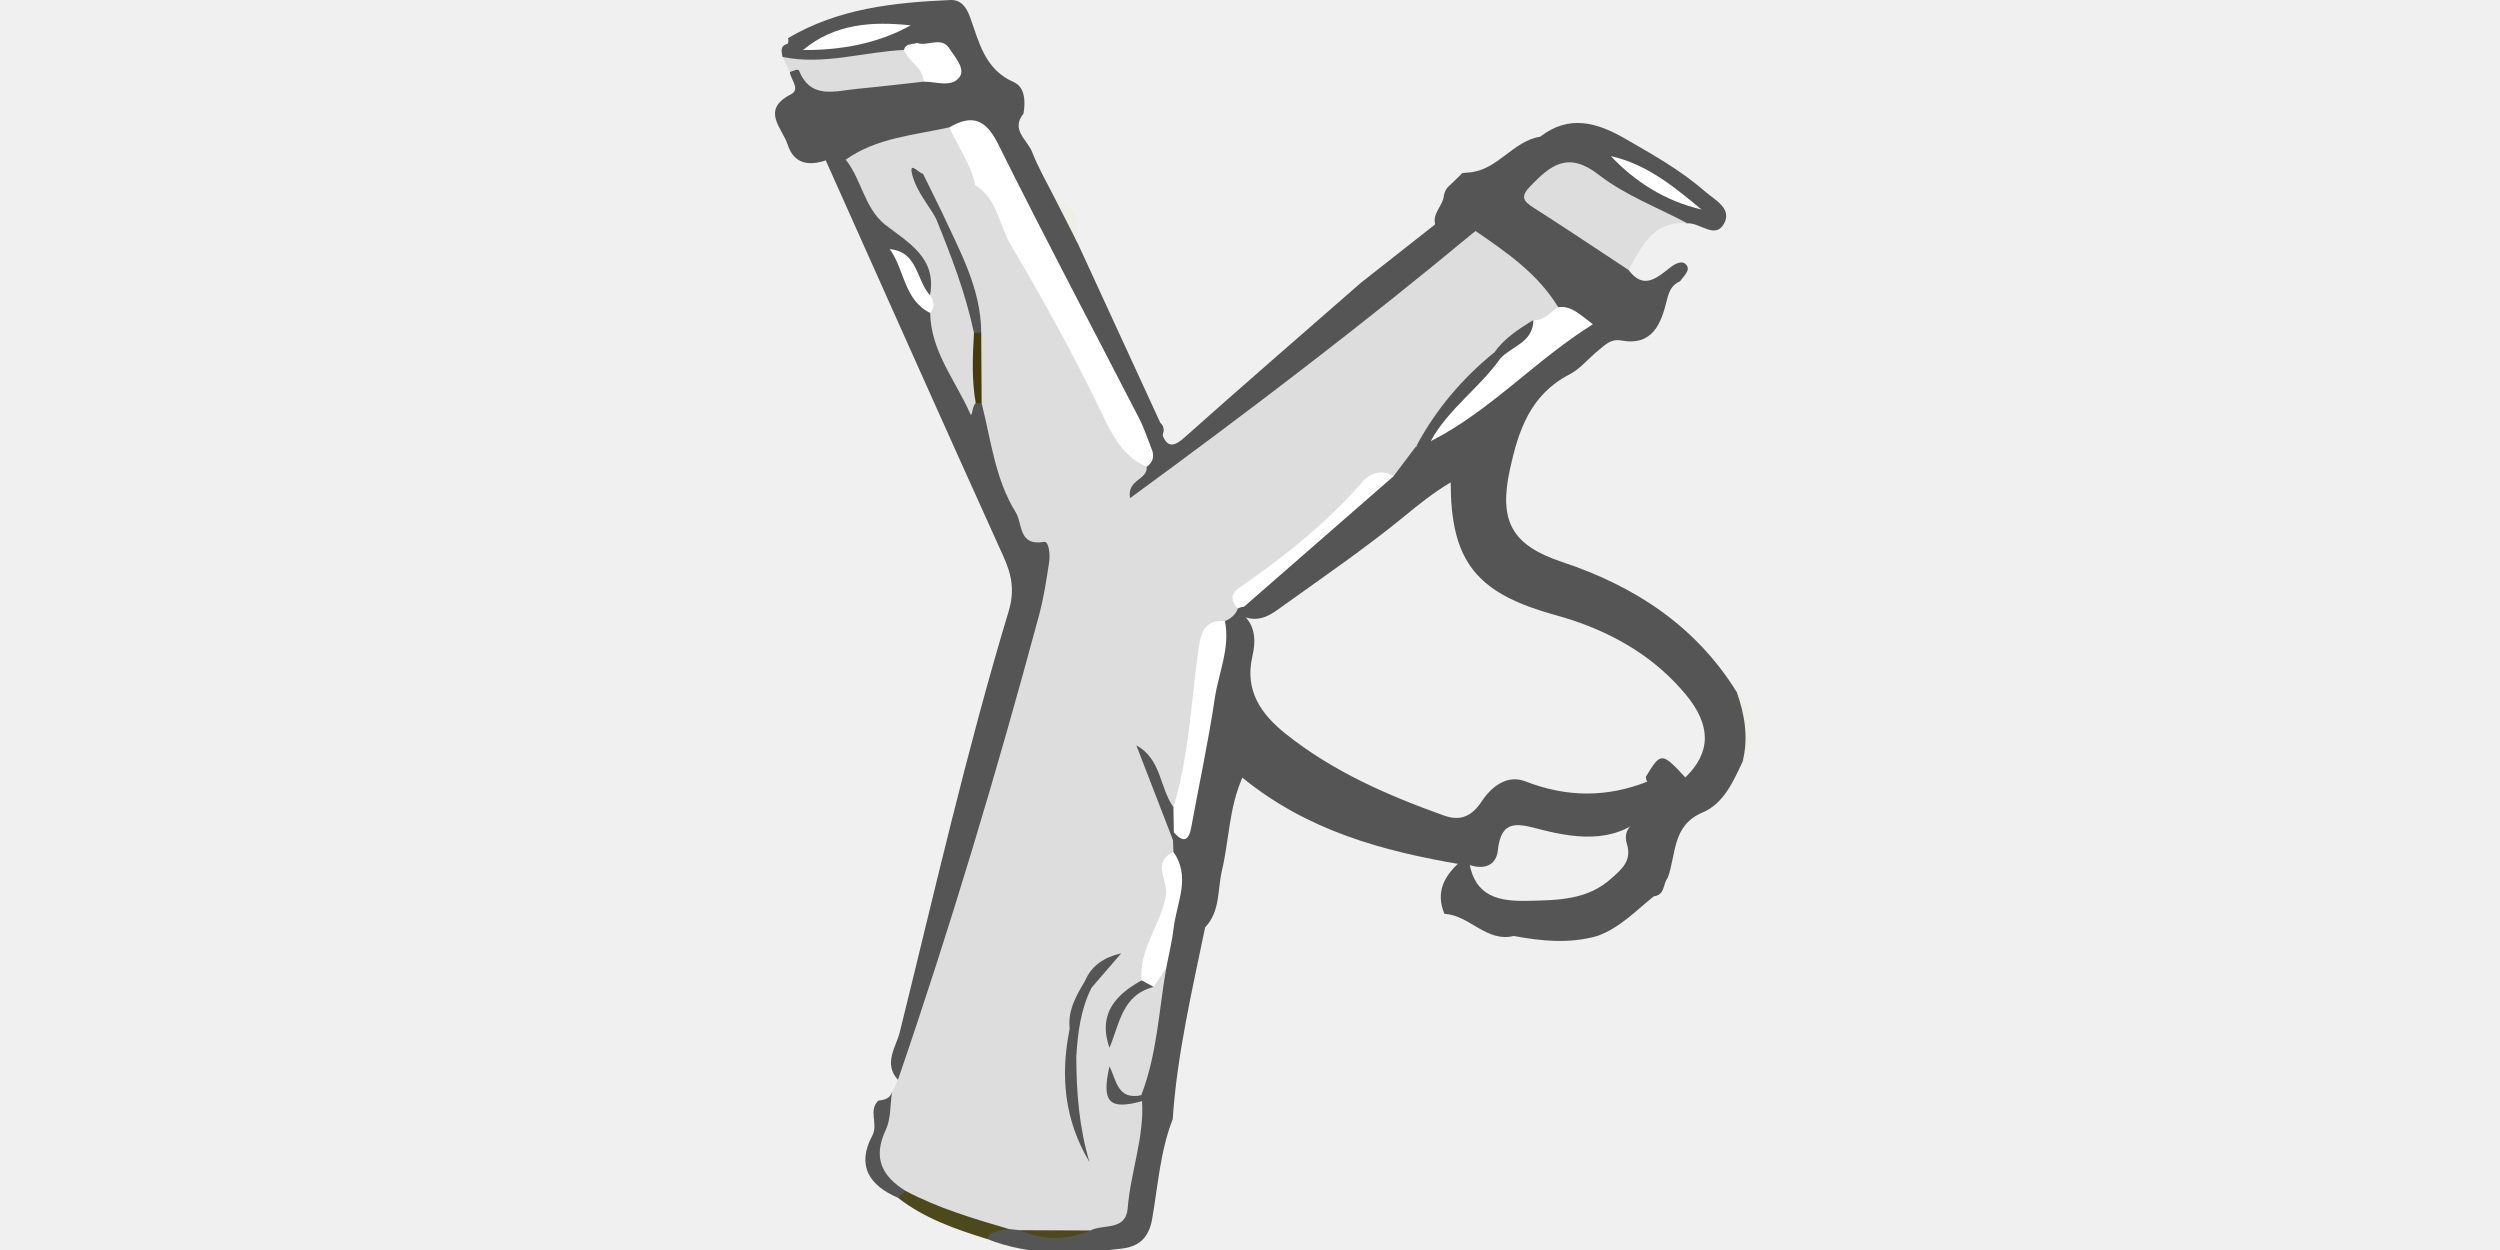
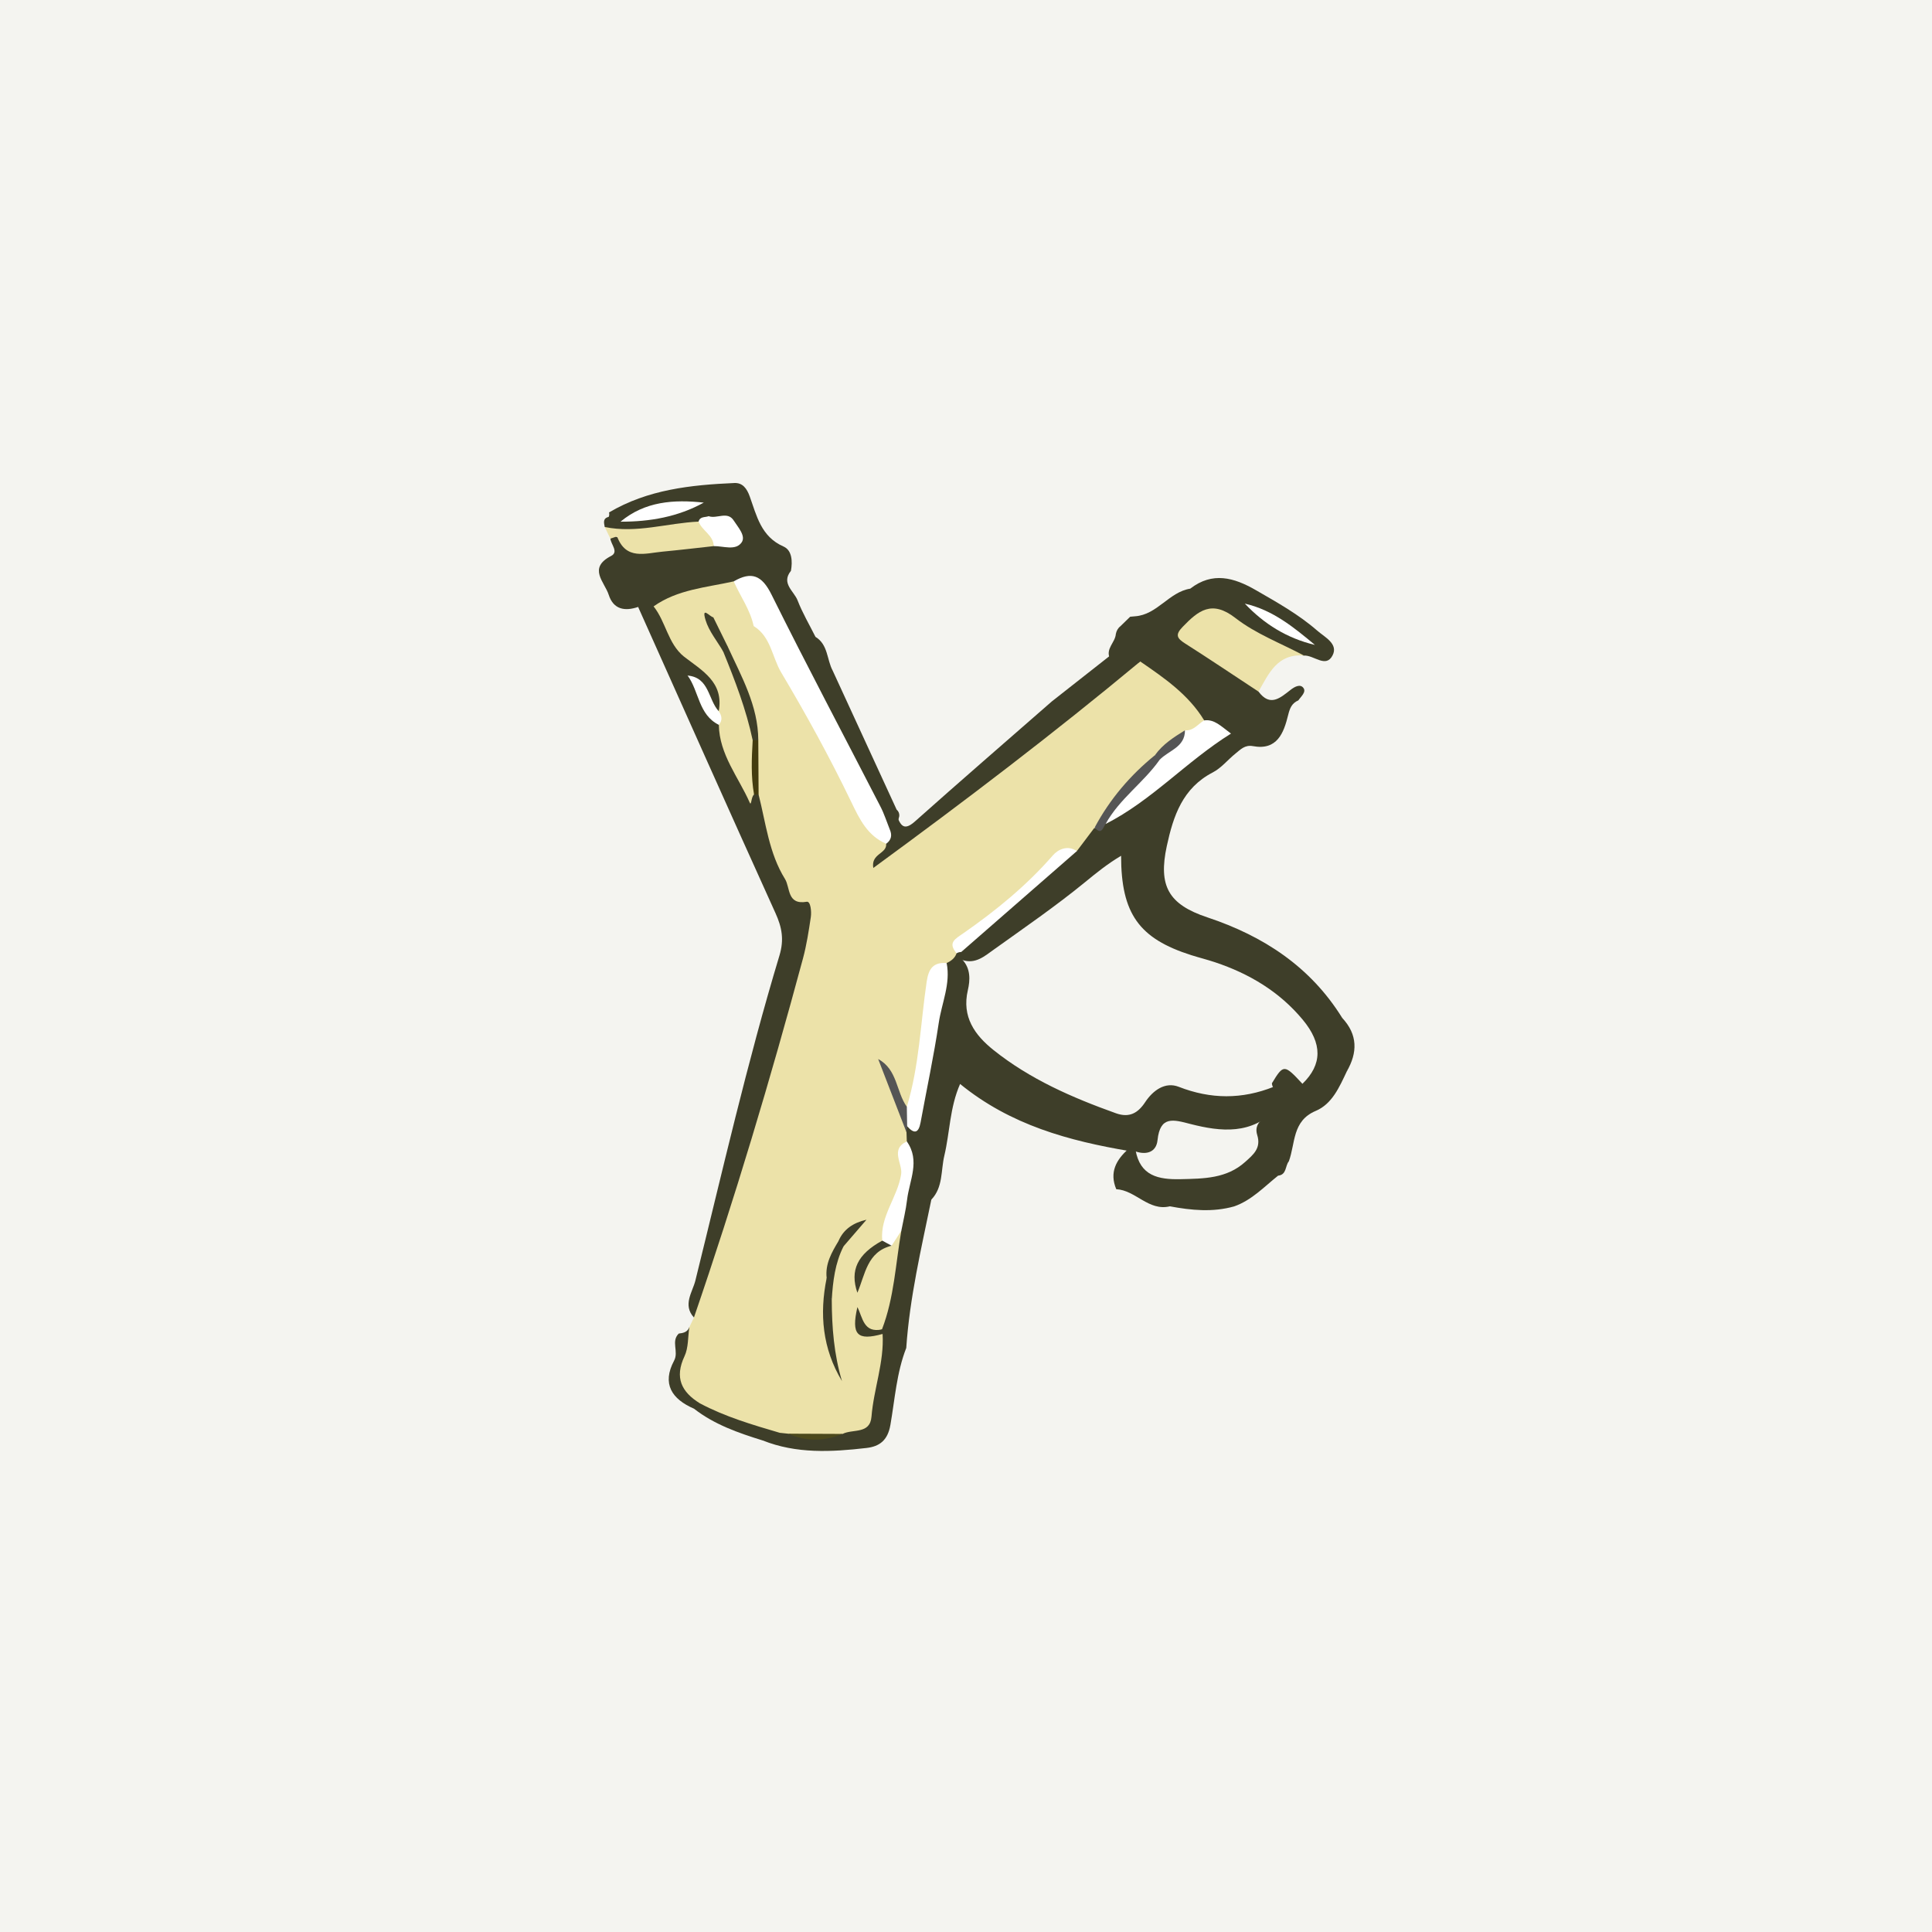
- <svg xmlns="http://www.w3.org/2000/svg" width="100px" height="50px" viewBox="0 0 100 50" version="1.1">
+ <svg xmlns="http://www.w3.org/2000/svg" width="100px" height="100px" viewBox="0 0 100 100" version="1.1">
  <defs />
  <g id="Page-1" stroke="none" stroke-width="1" fill="none" fill-rule="evenodd">
-     <g id="haml" transform="translate(31, 0)">
-       <path d="M26.995,7.411 C27.163,7.248 27.33,7.085 27.497,6.922 C27.581,6.915 27.664,6.907 27.748,6.899 C28.9,6.821 29.502,5.645 30.606,5.469 C31.759,4.578 32.868,4.891 34.002,5.545 C35.105,6.182 36.218,6.801 37.179,7.641 C37.567,7.981 38.283,8.322 37.973,8.924 C37.626,9.599 37.002,8.9 36.497,8.933 C35.128,8.827 34.063,8.009 32.91,7.399 C32.61,7.241 32.339,7.002 31.995,6.962 C31.374,6.889 30.874,7.202 30.64,7.716 C30.426,8.189 30.992,8.301 31.272,8.521 C32.232,9.275 33.426,9.737 34.142,10.799 C34.744,11.605 35.266,11.122 35.803,10.705 C36,10.552 36.299,10.381 36.465,10.608 C36.623,10.822 36.339,11.049 36.203,11.251 C35.866,11.399 35.763,11.646 35.672,12.018 C35.447,12.932 35.109,13.854 33.849,13.619 C33.435,13.543 33.21,13.794 32.952,14.001 C32.554,14.321 32.218,14.749 31.775,14.979 C30.211,15.791 29.732,17.224 29.393,18.793 C28.95,20.847 29.467,21.809 31.494,22.483 C34.396,23.448 36.83,25.037 38.473,27.687 C39.016,28.573 39.099,29.498 38.707,30.462 C38.325,31.266 37.953,32.141 37.1,32.501 C35.874,33.02 36.054,34.182 35.71,35.109 C35.513,35.349 35.606,35.804 35.154,35.852 C34.43,36.43 33.788,37.124 32.882,37.442 C31.773,37.756 30.663,37.646 29.553,37.439 C28.448,37.704 27.781,36.604 26.777,36.553 C26.414,35.686 26.768,35.036 27.405,34.472 C27.533,34.454 27.657,34.472 27.775,34.525 C28.013,35.865 28.953,36.06 30.112,36.034 C31.311,36.006 32.492,36.005 33.453,35.139 C33.861,34.771 34.288,34.435 34.074,33.75 C33.879,33.127 34.417,32.867 34.81,32.558 C35.147,32.203 35.302,31.825 34.965,31.379 C34.885,31.292 34.842,31.19 34.832,31.073 C35.436,30.079 35.47,30.08 36.414,31.098 C37.444,30.098 37.457,29.017 36.428,27.778 C35.22,26.325 33.66,25.396 31.884,24.804 C31.479,24.669 31.065,24.567 30.658,24.438 C27.965,23.582 27.028,22.298 27.028,19.295 C26.317,19.717 25.741,20.187 25.171,20.654 C23.651,21.898 22.033,23.01 20.437,24.152 C19.965,24.489 19.487,24.916 18.812,24.691 C18.713,24.612 18.652,24.511 18.621,24.389 C19.078,23.056 20.371,22.505 21.279,21.602 C22.268,20.619 23.446,19.836 24.418,18.825 C24.8,18.501 24.997,17.962 25.547,17.829 C25.936,17.968 25.999,17.553 26.23,17.42 C28.013,16.208 29.619,14.765 31.359,13.502 C32.05,13.001 31.761,12.734 31.261,12.415 C30.134,11.509 29.264,10.308 27.987,9.578 C27.414,9.578 26.797,9.707 26.439,9.066 C26.224,8.569 26.723,8.254 26.755,7.819 C26.787,7.654 26.861,7.514 26.995,7.411 L26.995,7.411 Z" id="Shape" fill="#555555" />
-       <path d="M34.925,31.253 C35.028,31.258 35.132,31.264 35.235,31.27 C35.421,31.669 35.175,32.01 35.088,32.372 C33.798,33.743 32.207,33.586 30.615,33.177 C29.735,32.95 29.046,32.738 28.913,34.017 C28.849,34.63 28.348,34.799 27.762,34.593 C27.663,34.589 27.565,34.585 27.466,34.581 C24.337,34.05 21.315,33.243 18.694,31.106 C18.154,32.337 18.165,33.615 17.878,34.82 C17.695,35.588 17.819,36.451 17.206,37.093 C16.683,39.636 16.084,42.167 15.908,44.769 C15.407,46.049 15.319,47.421 15.087,48.754 C14.949,49.548 14.53,49.869 13.849,49.947 C12.037,50.157 10.224,50.255 8.474,49.556 C8.367,49.011 8.781,48.975 9.135,48.882 C9.351,48.853 9.566,48.869 9.778,48.911 C10.691,49.152 11.603,49.216 12.512,48.891 C13.374,48.687 13.754,48.124 13.879,47.262 C14.031,46.208 14.307,45.173 14.314,44.097 C14.317,43.962 14.331,43.829 14.353,43.696 C14.746,42.035 15.117,40.371 15.318,38.675 C15.459,37.203 16.167,35.777 15.676,34.254 C15.638,34.056 15.642,33.856 15.682,33.659 C15.713,33.534 15.769,33.419 15.845,33.316 C16.348,33.075 16.367,32.588 16.445,32.132 C16.853,29.741 17.381,27.373 17.786,24.982 C17.889,24.665 18.089,24.428 18.382,24.271 C18.505,24.226 18.629,24.228 18.752,24.275 C18.772,24.408 18.793,24.54 18.812,24.673 C19.246,25.137 19.216,25.732 19.096,26.249 C18.772,27.637 19.461,28.579 20.421,29.348 C22.309,30.859 24.501,31.814 26.763,32.623 C27.452,32.869 27.898,32.617 28.273,32.049 C28.681,31.431 29.313,30.98 30.011,31.253 C31.675,31.902 33.286,31.906 34.925,31.253 L34.925,31.253 Z" id="Shape" fill="#555555" />
-       <path d="M0.505,1.754 C0.539,1.68 0.545,1.604 0.521,1.526 C2.524,0.338 4.754,0.1 7.011,0.001 C7.435,-0.017 7.655,0.278 7.804,0.69 C8.166,1.692 8.387,2.776 9.556,3.288 C9.998,3.483 10.026,4.057 9.939,4.546 C9.416,5.193 10.097,5.594 10.283,6.076 C10.535,6.727 10.896,7.336 11.209,7.964 C11.867,8.365 11.791,9.139 12.102,9.717 C13.205,12.114 14.307,14.51 15.41,16.907 C15.513,16.994 15.556,17.106 15.547,17.239 C15.45,17.603 15.431,18.044 14.857,17.933 C13.814,16.042 12.775,14.147 11.81,12.215 C10.862,10.318 9.819,8.47 8.907,6.554 C8.531,5.765 8.083,5.006 6.975,5.418 C5.645,5.674 4.337,6.011 3.066,6.478 C2.714,6.57 2.365,6.608 2.03,6.415 C1.337,6.653 0.75,6.545 0.507,5.787 C0.295,5.125 -0.588,4.405 0.631,3.776 C1.036,3.567 0.621,3.183 0.594,2.878 C0.627,2.793 0.701,2.687 0.743,2.708 C2.377,3.538 4.07,3.099 5.748,2.946 C6.093,2.882 6.677,3.094 6.724,2.673 C6.788,2.091 6.064,2.179 5.712,1.932 C5.463,1.782 5.316,1.526 5.098,1.344 C3.662,1.122 2.376,1.65 1.083,2.142 C0.804,2.14 0.599,2.028 0.505,1.754 L0.505,1.754 Z" id="Shape" fill="#555555" />
-       <path d="M34.141,10.799 C32.873,9.964 31.613,9.116 30.332,8.301 C29.912,8.034 29.823,7.852 30.21,7.451 C31.024,6.605 31.72,6.034 32.949,6.991 C33.999,7.808 35.304,8.298 36.497,8.933 C35.124,8.814 34.673,9.858 34.141,10.799 L34.141,10.799 Z" id="Shape" fill="#DDDDDD" />
-       <path d="M9.362,49.162 C9.035,49.223 8.664,49.187 8.474,49.557 C7.217,49.167 5.978,48.738 4.922,47.914 C4.872,47.659 5.03,47.553 5.232,47.477 C6.681,47.86 8.179,48.126 9.362,49.162 L9.362,49.162 Z" id="Shape" fill="#4C491C" />
-       <path d="M5.227,47.637 C5.125,47.729 5.024,47.822 4.922,47.914 C3.772,47.417 3.249,46.626 3.892,45.425 C4.143,44.957 3.718,44.428 4.133,44.025 C4.366,43.999 4.586,43.951 4.678,43.695 C4.962,43.949 5.04,44.309 4.937,44.623 C4.588,45.681 4.746,46.669 5.227,47.637 L5.227,47.637 Z" id="Shape" fill="#555555" />
-       <path d="M38.705,30.461 C38.944,29.51 38.792,28.591 38.471,27.687 C39.28,28.55 39.274,29.482 38.705,30.461 L38.705,30.461 Z" id="Shape" fill="#EFEFE9" />
-       <path d="M12.102,9.716 C11.804,9.132 11.507,8.547 11.209,7.963 C12.197,8.197 12.112,8.976 12.102,9.716 L12.102,9.716 Z" id="Shape" fill="#EFEFE9" />
-       <path d="M4.43,45.198 C4.638,44.757 4.603,44.203 4.679,43.697 C4.759,43.527 4.839,43.361 4.919,43.194 C5.098,41.407 5.742,39.738 6.236,38.031 C7.575,33.412 9.099,28.846 10.264,24.177 C10.516,23.167 10.493,22.369 9.733,21.395 C8.556,19.885 8.109,17.954 7.894,16.023 C7.871,15.184 7.885,14.345 7.88,13.507 C8.001,11.698 6.969,10.248 6.364,8.666 C6.203,8.031 5.673,7.548 5.619,6.868 C5.615,6.444 5.597,5.973 6.073,5.8 C6.55,5.627 6.844,5.999 7.108,6.329 C7.373,6.661 7.654,6.965 8.089,7.069 C9.342,7.845 9.657,9.276 10.238,10.447 C11.334,12.653 12.729,14.698 13.686,16.971 C13.961,17.623 14.574,17.993 14.964,18.547 C15.015,18.666 14.98,18.799 15.002,18.915 C15.054,19.181 15.135,18.907 15.153,18.894 C18.956,16.001 22.697,13.029 26.48,10.112 C26.951,9.749 27.522,9.558 28.018,9.237 C29.267,10.096 30.519,10.952 31.328,12.287 C31.259,12.763 30.884,12.942 30.519,13.131 C29.929,13.454 29.401,13.861 28.909,14.318 C27.625,15.302 26.98,16.876 25.662,17.826 C25.354,18.235 25.047,18.644 24.738,19.052 C23.437,19.526 22.656,20.686 21.578,21.461 C20.626,22.144 19.886,23.106 18.837,23.687 C18.596,23.821 18.541,24.084 18.513,24.342 C18.424,24.594 18.231,24.741 17.998,24.846 C17.183,25.686 17.299,26.8 17.121,27.827 C16.865,29.308 16.874,30.847 16.177,32.233 C15.832,32.476 15.644,32.309 15.52,31.978 C15.329,31.469 15.197,30.937 14.97,30.572 C15.28,31.501 15.861,32.473 15.92,33.608 C15.925,33.766 15.931,33.924 15.937,34.083 C16.08,35.912 15.538,37.594 14.828,39.241 C14.159,39.973 13.303,40.622 13.686,41.819 C13.732,42.113 13.741,42.408 13.721,42.704 C13.413,43.602 13.849,43.966 14.683,44.045 C14.771,45.509 14.223,46.887 14.108,48.326 C14.034,49.251 13.132,48.951 12.613,49.219 C11.672,49.394 10.73,49.41 9.79,49.207 C9.646,49.192 9.504,49.177 9.361,49.162 C7.949,48.747 6.536,48.332 5.227,47.637 C4.271,47.049 3.907,46.308 4.43,45.198 Z" id="Shape" fill="#DDDDDD" />
-       <path d="M28.018,9.238 C23.562,12.943 18.955,16.45 14.202,19.926 C14.071,19.172 14.913,19.202 14.868,18.672 C14.893,18.414 14.57,18.07 15.052,17.923 C15.164,17.671 15.276,17.419 15.388,17.167 C15.589,17.601 15.711,18.093 16.349,17.525 C18.698,15.433 21.076,13.374 23.444,11.304 C24.446,10.516 25.448,9.728 26.45,8.941 C26.894,9.459 27.52,9.008 28.018,9.238 L28.018,9.238 Z" id="Shape" fill="#555555" />
-       <path d="M30.334,12.8 C30.776,12.843 31.004,12.473 31.328,12.287 C31.862,12.218 32.183,12.578 32.716,12.97 C30.392,14.422 28.614,16.439 26.225,17.649 C26.631,16.143 27.92,15.324 28.875,14.244 C29.369,13.771 29.965,13.4 30.334,12.8 L30.334,12.8 Z" id="Shape" fill="#FFFFFF" />
-       <path d="M18.513,24.342 C18.042,23.787 18.436,23.603 18.871,23.3 C20.555,22.127 22.137,20.834 23.495,19.275 C23.766,18.964 24.253,18.727 24.739,19.052 C22.743,20.793 20.748,22.534 18.753,24.275 C18.667,24.276 18.587,24.298 18.513,24.342 L18.513,24.342 Z" id="Shape" fill="#FFFFFF" />
-       <path d="M29.021,14.329 C28.185,15.516 26.934,16.355 26.225,17.649 C26.084,17.856 26.001,18.248 25.662,17.826 C26.446,16.366 27.498,15.128 28.783,14.086 C28.897,14.132 28.975,14.215 29.021,14.329 L29.021,14.329 Z" id="Shape" fill="#555555" />
-       <path d="M37.06,8.381 C35.616,8.038 34.431,7.299 33.433,6.244 C34.871,6.567 35.976,7.476 37.06,8.381 L37.06,8.381 Z" id="Shape" fill="#FFFFFF" />
-       <path d="M15.937,32.287 C16.58,30.177 16.646,27.975 16.964,25.813 C17.064,25.135 17.305,24.798 17.998,24.846 C18.212,25.922 17.743,26.914 17.59,27.942 C17.333,29.669 16.964,31.379 16.649,33.098 C16.547,33.652 16.323,33.711 15.954,33.295 C15.765,32.962 15.689,32.627 15.937,32.287 L15.937,32.287 Z" id="Shape" fill="#FFFFFF" />
-       <path d="M13.379,42.655 C13.379,42.408 13.379,42.16 13.379,41.913 C13.373,40.762 13.761,39.837 14.874,39.335 C15.115,39.101 15.176,38.645 15.653,38.699 C15.355,40.41 15.285,42.165 14.65,43.81 C13.323,44.418 13.654,43.203 13.379,42.655 L13.379,42.655 Z" id="Shape" fill="#DDDDDD" />
-       <path d="M15.15,39.478 C14.894,39.564 14.753,39.441 14.666,39.215 C14.544,37.952 15.454,36.981 15.643,35.785 C15.731,35.225 15.053,34.493 15.937,34.081 C16.646,35.083 16.069,36.096 15.95,37.1 C15.887,37.638 15.754,38.167 15.653,38.7 C15.485,38.959 15.318,39.218 15.15,39.478 Z" id="Shape" fill="#FFFFFF" />
-       <path d="M15.937,32.287 C15.943,32.623 15.949,32.959 15.954,33.295 C15.943,33.399 15.932,33.503 15.92,33.607 C15.431,32.344 14.943,31.08 14.454,29.816 C15.459,30.359 15.379,31.504 15.937,32.287 L15.937,32.287 Z" id="Shape" fill="#555555" />
-       <path d="M13.379,42.655 C13.657,43.201 13.694,44.011 14.65,43.811 C14.7,43.883 14.712,43.96 14.684,44.044 C13.362,44.414 13.052,44.084 13.379,42.655 L13.379,42.655 Z" id="Shape" fill="#555555" />
-       <path id="Shape" fill="#4C491C" d="M9.79,49.207 C10.731,49.211 11.673,49.215 12.614,49.219 C11.671,49.608 10.73,49.626 9.79,49.207 L9.79,49.207 Z" />
-       <path d="M8.265,16.128 C8.642,17.609 8.803,19.165 9.631,20.496 C9.909,20.943 9.727,21.853 10.758,21.675 C10.958,21.641 11.011,22.186 10.967,22.473 C10.86,23.189 10.75,23.909 10.563,24.606 C8.878,30.861 7.023,37.066 4.918,43.194 C4.32,42.542 4.847,41.872 4.991,41.288 C6.383,35.662 7.669,30.007 9.345,24.455 C9.591,23.638 9.475,23.005 9.143,22.272 C6.753,16.995 4.397,11.703 2.029,6.415 C2.291,6.277 2.556,6.192 2.829,6.387 C3.878,6.891 3.935,8.088 4.578,8.876 C4.736,9.195 4.745,9.569 4.95,9.871 C5.36,10.769 5.665,11.723 6.339,12.482 C6.659,13.757 7.575,14.802 7.757,16.132 C7.78,16.3 7.86,16.405 7.827,16.239 C7.815,16.178 7.918,16.107 7.992,16.054 C8.103,16.016 8.192,16.045 8.265,16.128 L8.265,16.128 Z" id="Shape" fill="#555555" />
-       <path d="M5.944,3.267 C5.06,3.364 4.176,3.469 3.291,3.553 C2.398,3.637 1.4,4.006 0.94,2.766 C0.939,2.762 0.715,2.839 0.594,2.879 C0.496,2.678 0.398,2.477 0.3,2.277 C1.839,1.887 3.4,1.704 4.988,1.746 C5.577,2.083 6.253,2.367 5.944,3.267 L5.944,3.267 Z" id="Shape" fill="#DDDDDD" />
-       <path d="M5.157,1.998 C3.537,2.073 1.944,2.619 0.3,2.277 C0.261,2.061 0.19,1.832 0.505,1.754 C0.709,1.836 0.914,1.919 1.118,2.002 C2.526,1.545 3.977,1.282 5.428,1.015 C5.512,1.249 5.596,1.484 5.68,1.718 C5.593,1.975 5.39,2.013 5.157,1.998 L5.157,1.998 Z" id="Shape" fill="#555555" />
-       <path d="M4.399,8.984 C3.566,8.306 3.468,7.184 2.83,6.387 C4.072,5.505 5.56,5.41 6.977,5.092 C7.812,5.645 8.314,6.346 8.01,7.406 C7.438,7.392 7.161,6.954 6.834,6.588 C6.633,6.362 6.574,5.862 6.145,6.05 C5.795,6.205 5.99,6.643 5.92,6.951 C5.721,7.747 6.55,8.174 6.611,8.879 C7.362,10.357 8.01,11.866 8.12,13.551 C8.074,14.41 8.228,15.274 8.029,16.127 C7.875,16.232 7.896,16.748 7.805,16.541 C7.223,15.223 6.234,14.054 6.207,12.519 C6.062,12.266 6.086,11.973 6.014,11.702 C5.884,10.553 4.871,9.929 4.399,8.984 L4.399,8.984 Z" id="Shape" fill="#DDDDDD" />
-       <path d="M8.01,7.406 C7.833,6.56 7.316,5.865 6.977,5.092 C7.894,4.561 8.434,4.771 8.931,5.772 C10.761,9.458 12.692,13.094 14.575,16.754 C14.767,17.126 14.894,17.532 15.051,17.923 C15.185,18.221 15.143,18.475 14.868,18.673 C13.908,18.253 13.508,17.438 13.067,16.522 C11.964,14.231 10.736,11.992 9.434,9.806 C8.96,9.008 8.903,7.951 8.01,7.406 L8.01,7.406 Z" id="Shape" fill="#FFFFFF" />
-       <path d="M5.428,1.015 C4.086,1.755 2.631,2.007 1.118,2.002 C2.388,0.945 3.878,0.848 5.428,1.015 L5.428,1.015 Z" id="Shape" fill="#FFFFFF" />
-       <path d="M5.157,1.998 C5.233,1.721 5.493,1.788 5.68,1.718 C6.104,1.871 6.656,1.436 6.979,1.945 C7.199,2.291 7.627,2.745 7.38,3.085 C7.065,3.517 6.439,3.259 5.944,3.267 C5.924,2.694 5.338,2.471 5.157,1.998 L5.157,1.998 Z" id="Shape" fill="#FFFFFF" />
-       <path d="M7.959,13.316 C7.624,11.726 7.042,10.218 6.431,8.72 C6.303,8.446 6.447,8.421 6.665,8.464 C7.377,10.018 8.241,11.524 8.249,13.309 C8.156,13.46 8.059,13.462 7.959,13.316 L7.959,13.316 Z" id="Shape" fill="#555555" />
-       <path d="M12.052,42.269 C12.056,43.694 12.166,45.106 12.581,46.486 C11.571,44.807 11.407,43.016 11.788,41.15 C12.162,41.455 11.833,41.927 12.052,42.269 L12.052,42.269 Z" id="Shape" fill="#555555" />
-       <path d="M14.666,39.215 C14.828,39.303 14.989,39.391 15.15,39.478 C13.875,39.792 13.784,40.967 13.378,41.913 C12.98,40.754 13.38,39.917 14.666,39.215 L14.666,39.215 Z" id="Shape" fill="#555555" />
-       <path d="M12.052,42.269 C11.745,41.947 11.893,41.519 11.788,41.15 C11.704,40.419 12.048,39.825 12.402,39.235 C12.618,39.204 12.745,39.257 12.662,39.509 C12.222,40.378 12.111,41.318 12.052,42.269 L12.052,42.269 Z" id="Shape" fill="#555555" />
-       <path d="M29.021,14.329 C28.941,14.248 28.862,14.167 28.782,14.086 C29.184,13.519 29.758,13.158 30.334,12.8 C30.336,13.687 29.484,13.84 29.021,14.329 L29.021,14.329 Z" id="Shape" fill="#555555" />
-       <path d="M6.665,8.464 C6.587,8.549 6.51,8.635 6.432,8.72 C6.118,8.18 5.692,7.672 5.518,7.091 C5.293,6.338 5.756,6.94 5.92,6.951 C6.168,7.455 6.417,7.959 6.665,8.464 L6.665,8.464 Z" id="Shape" fill="#555555" />
-       <path d="M12.661,39.51 C12.575,39.418 12.488,39.326 12.401,39.235 C12.662,38.624 13.163,38.29 13.849,38.132 C13.453,38.592 13.057,39.051 12.661,39.51 L12.661,39.51 Z" id="Shape" fill="#555555" />
-       <path id="Shape" fill="#443C0E" d="M7.959,13.316 C8.056,13.314 8.152,13.311 8.249,13.309 C8.254,14.249 8.26,15.188 8.265,16.128 C8.187,16.127 8.108,16.127 8.03,16.126 C7.864,15.193 7.904,14.255 7.959,13.316 L7.959,13.316 Z" />
-       <path d="M6.201,11.811 C6.363,12.045 6.409,12.281 6.207,12.518 C5.149,11.996 5.187,10.781 4.591,9.967 C4.649,9.55 4.901,9.642 5.094,9.817 C5.685,10.353 6.131,10.981 6.201,11.811 L6.201,11.811 Z" id="Shape" fill="#FFFFFF" />
-       <path d="M6.201,11.811 C5.646,11.212 5.721,10.064 4.591,9.967 C4.282,9.687 4.416,9.321 4.399,8.984 C5.34,9.71 6.477,10.311 6.201,11.811 L6.201,11.811 Z" id="Shape" fill="#555555" />
+     <g>
+       <rect id="Rectangle-1" fill="#F4F4F0" x="0" y="0" width="100" height="100" />
+       <g id="haml" transform="translate(31, 25)">
+         <g id="Group">
+           <path d="M27.497,6.922 C27.581,6.915 27.664,6.907 27.748,6.899 C28.9,6.821 29.502,5.645 30.606,5.469 C31.759,4.578 32.868,4.891 34.002,5.545 C35.105,6.182 36.218,6.801 37.179,7.641 C37.567,7.981 38.283,8.322 37.973,8.924 C37.626,9.599 37.002,8.9 36.497,8.933 C35.128,8.827 34.063,8.009 32.91,7.399 C32.61,7.241 32.339,7.002 31.995,6.962 C31.374,6.889 30.874,7.202 30.64,7.716 C30.426,8.189 30.992,8.301 31.272,8.521 C32.232,9.275 33.426,9.737 34.142,10.799 C34.744,11.605 35.266,11.122 35.803,10.705 C36,10.552 36.299,10.381 36.465,10.608 C36.623,10.822 36.339,11.049 36.203,11.251 C35.866,11.399 35.763,11.646 35.672,12.018 C35.447,12.932 35.109,13.854 33.849,13.619 C33.435,13.543 33.21,13.794 32.952,14.001 C32.554,14.321 32.218,14.749 31.775,14.979 C30.211,15.791 29.732,17.224 29.393,18.793 C28.95,20.847 29.467,21.809 31.494,22.483 C34.396,23.448 36.83,25.037 38.473,27.687 C39.016,28.573 39.099,29.498 38.707,30.462 C38.325,31.266 37.953,32.141 37.1,32.501 C35.874,33.02 36.054,34.182 35.71,35.109 C35.513,35.349 35.606,35.804 35.154,35.852 C34.43,36.43 33.788,37.124 32.882,37.442 C31.773,37.756 30.663,37.646 29.553,37.439 C28.448,37.704 27.781,36.604 26.777,36.553 C26.414,35.686 26.768,35.036 27.405,34.472 C27.533,34.454 27.657,34.472 27.775,34.525 C28.013,35.865 28.953,36.06 30.112,36.034 C31.311,36.006 32.492,36.005 33.453,35.139 C33.861,34.771 34.288,34.435 34.074,33.75 C33.879,33.127 34.417,32.867 34.81,32.558 C35.147,32.203 35.302,31.825 34.965,31.379 C34.885,31.292 34.842,31.19 34.832,31.073 C35.436,30.079 35.47,30.08 36.414,31.098 C37.444,30.098 37.457,29.017 36.428,27.778 C35.22,26.325 33.66,25.396 31.884,24.804 C31.479,24.669 31.065,24.567 30.658,24.438 C27.965,23.582 27.028,22.298 27.028,19.295 C26.317,19.717 25.741,20.187 25.171,20.654 C23.651,21.898 22.033,23.01 20.437,24.152 C19.965,24.489 19.487,24.916 18.812,24.691 C18.713,24.612 18.652,24.511 18.621,24.389 C19.078,23.056 20.371,22.505 21.279,21.602 C22.268,20.619 23.446,19.836 24.418,18.825 C24.8,18.501 24.997,17.962 25.547,17.829 C25.936,17.968 25.999,17.553 26.23,17.42 C28.013,16.208 29.619,14.765 31.359,13.502 C32.05,13.001 31.761,12.734 31.261,12.415 C30.134,11.509 29.264,10.308 27.987,9.578 C27.414,9.578 26.797,9.707 26.439,9.066 C26.224,8.569 26.723,8.254 26.755,7.819 C26.787,7.654 26.861,7.514 26.995,7.411 C27.163,7.248 27.33,7.085 27.497,6.922 L27.497,6.922 Z" id="Shape" fill="#3E3E29" />
+           <path d="M35.235,31.27 C35.421,31.669 35.175,32.01 35.088,32.372 C33.798,33.743 32.207,33.586 30.615,33.177 C29.735,32.95 29.046,32.738 28.913,34.017 C28.849,34.63 28.348,34.799 27.762,34.593 C27.663,34.589 27.565,34.585 27.466,34.581 C24.337,34.05 21.315,33.243 18.694,31.106 C18.154,32.337 18.165,33.615 17.878,34.82 C17.695,35.588 17.819,36.451 17.206,37.093 C16.683,39.636 16.084,42.167 15.908,44.769 C15.407,46.049 15.319,47.421 15.087,48.754 C14.949,49.548 14.53,49.869 13.849,49.947 C12.037,50.157 10.224,50.255 8.474,49.556 C8.367,49.011 8.781,48.975 9.135,48.882 C9.351,48.853 9.566,48.869 9.778,48.911 C10.691,49.152 11.603,49.216 12.512,48.891 C13.374,48.687 13.754,48.124 13.879,47.262 C14.031,46.208 14.307,45.173 14.314,44.097 C14.317,43.962 14.331,43.829 14.353,43.696 C14.746,42.035 15.117,40.371 15.318,38.675 C15.459,37.203 16.167,35.777 15.676,34.254 C15.638,34.056 15.642,33.856 15.682,33.659 C15.713,33.534 15.769,33.419 15.845,33.316 C16.348,33.075 16.367,32.588 16.445,32.132 C16.853,29.741 17.381,27.373 17.786,24.982 C17.889,24.665 18.089,24.428 18.382,24.271 C18.505,24.226 18.629,24.228 18.752,24.275 C18.772,24.408 18.793,24.54 18.812,24.673 C19.246,25.137 19.216,25.732 19.096,26.249 C18.772,27.637 19.461,28.579 20.421,29.348 C22.309,30.859 24.501,31.814 26.763,32.623 C27.452,32.869 27.898,32.617 28.273,32.049 C28.681,31.431 29.313,30.98 30.011,31.253 C31.675,31.902 33.286,31.906 34.925,31.253 C35.028,31.258 35.132,31.264 35.235,31.27 L35.235,31.27 Z" id="Shape" fill="#3E3E29" />
+           <path d="M0.521,1.526 C2.524,0.338 4.754,0.1 7.011,0.001 C7.435,-0.017 7.655,0.278 7.804,0.69 C8.166,1.692 8.387,2.776 9.556,3.288 C9.998,3.483 10.026,4.057 9.939,4.546 C9.416,5.193 10.097,5.594 10.283,6.076 C10.535,6.727 10.896,7.336 11.209,7.964 C11.867,8.365 11.791,9.139 12.102,9.717 C13.205,12.114 14.307,14.51 15.41,16.907 C15.513,16.994 15.556,17.106 15.547,17.239 C15.45,17.603 15.431,18.044 14.857,17.933 C13.814,16.042 12.775,14.147 11.81,12.215 C10.862,10.318 9.819,8.47 8.907,6.554 C8.531,5.765 8.083,5.006 6.975,5.418 C5.645,5.674 4.337,6.011 3.066,6.478 C2.714,6.57 2.365,6.608 2.03,6.415 C1.337,6.653 0.75,6.545 0.507,5.787 C0.295,5.125 -0.588,4.405 0.631,3.776 C1.036,3.567 0.621,3.183 0.594,2.878 C0.627,2.793 0.701,2.687 0.743,2.708 C2.377,3.538 4.07,3.099 5.748,2.946 C6.093,2.882 6.677,3.094 6.724,2.673 C6.788,2.091 6.064,2.179 5.712,1.932 C5.463,1.782 5.316,1.526 5.098,1.344 C3.662,1.122 2.376,1.65 1.083,2.142 C0.804,2.14 0.599,2.028 0.505,1.754 C0.539,1.68 0.545,1.604 0.521,1.526 L0.521,1.526 Z" id="Shape" fill="#3E3E29" />
+           <path d="M34.141,10.799 C32.873,9.964 31.613,9.116 30.332,8.301 C29.912,8.034 29.823,7.852 30.21,7.451 C31.024,6.605 31.72,6.034 32.949,6.991 C33.999,7.808 35.304,8.298 36.497,8.933 C35.124,8.814 34.673,9.858 34.141,10.799 L34.141,10.799 L34.141,10.799 Z" id="Shape" fill="#ECE2A9" />
+           <path d="M9.362,49.162 C9.035,49.223 8.664,49.187 8.474,49.557 C7.217,49.167 5.978,48.738 4.922,47.914 C4.872,47.659 5.03,47.553 5.232,47.477 C6.681,47.86 8.179,48.126 9.362,49.162 L9.362,49.162 L9.362,49.162 Z" id="Shape" fill="#3E3E29" />
+           <path d="M5.227,47.637 C5.125,47.729 5.024,47.822 4.922,47.914 C3.772,47.417 3.249,46.626 3.892,45.425 C4.143,44.957 3.718,44.428 4.133,44.025 C4.366,43.999 4.586,43.951 4.678,43.695 C4.962,43.949 5.04,44.309 4.937,44.623 C4.588,45.681 4.746,46.669 5.227,47.637 L5.227,47.637 L5.227,47.637 Z" id="Shape" fill="#3E3E29" />
+           <path d="M38.705,30.461 C38.944,29.51 38.792,28.591 38.471,27.687 C39.28,28.55 39.274,29.482 38.705,30.461 L38.705,30.461 L38.705,30.461 Z" id="Shape" fill="#3E3E29" />
+           <path d="M4.679,43.697 C4.759,43.527 4.839,43.361 4.919,43.194 C5.098,41.407 5.742,39.738 6.236,38.031 C7.575,33.412 9.099,28.846 10.264,24.177 C10.516,23.167 10.493,22.369 9.733,21.395 C8.556,19.885 8.109,17.954 7.894,16.023 C7.871,15.184 7.885,14.345 7.88,13.507 C8.001,11.698 6.969,10.248 6.364,8.666 C6.203,8.031 5.673,7.548 5.619,6.868 C5.615,6.444 5.597,5.973 6.073,5.8 C6.55,5.627 6.844,5.999 7.108,6.329 C7.373,6.661 7.654,6.965 8.089,7.069 C9.342,7.845 9.657,9.276 10.238,10.447 C11.334,12.653 12.729,14.698 13.686,16.971 C13.961,17.623 14.574,17.993 14.964,18.547 C15.015,18.666 14.98,18.799 15.002,18.915 C15.054,19.181 15.135,18.907 15.153,18.894 C18.956,16.001 22.697,13.029 26.48,10.112 C26.951,9.749 27.522,9.558 28.018,9.237 C29.267,10.096 30.519,10.952 31.328,12.287 C31.259,12.763 30.884,12.942 30.519,13.131 C29.929,13.454 29.401,13.861 28.909,14.318 C27.625,15.302 26.98,16.876 25.662,17.826 C25.354,18.235 25.047,18.644 24.738,19.052 C23.437,19.526 22.656,20.686 21.578,21.461 C20.626,22.144 19.886,23.106 18.837,23.687 C18.596,23.821 18.541,24.084 18.513,24.342 C18.424,24.594 18.231,24.741 17.998,24.846 C17.183,25.686 17.299,26.8 17.121,27.827 C16.865,29.308 16.874,30.847 16.177,32.233 C15.832,32.476 15.644,32.309 15.52,31.978 C15.329,31.469 15.197,30.937 14.97,30.572 C15.28,31.501 15.861,32.473 15.92,33.608 C15.925,33.766 15.931,33.924 15.937,34.083 C16.08,35.912 15.538,37.594 14.828,39.241 C14.159,39.973 13.303,40.622 13.686,41.819 C13.732,42.113 13.741,42.408 13.721,42.704 C13.413,43.602 13.849,43.966 14.683,44.045 C14.771,45.509 14.223,46.887 14.108,48.326 C14.034,49.251 13.132,48.951 12.613,49.219 C11.672,49.394 10.73,49.41 9.79,49.207 C9.646,49.192 9.504,49.177 9.361,49.162 C7.949,48.747 6.536,48.332 5.227,47.637 C4.271,47.049 3.907,46.308 4.43,45.198 C4.638,44.757 4.603,44.203 4.679,43.697 L4.679,43.697 Z" id="Shape" fill="#ECE2A9" />
+           <path d="M28.018,9.238 C23.562,12.943 18.955,16.45 14.202,19.926 C14.071,19.172 14.913,19.202 14.868,18.672 C14.893,18.414 14.57,18.07 15.052,17.923 C15.164,17.671 15.276,17.419 15.388,17.167 C15.589,17.601 15.711,18.093 16.349,17.525 C18.698,15.433 21.076,13.374 23.444,11.304 C24.446,10.516 25.448,9.728 26.45,8.941 C26.894,9.459 27.52,9.008 28.018,9.238 L28.018,9.238 L28.018,9.238 Z" id="Shape" fill="#3E3E29" />
+           <path d="M30.334,12.8 C30.776,12.843 31.004,12.473 31.328,12.287 C31.862,12.218 32.183,12.578 32.716,12.97 C30.392,14.422 28.614,16.439 26.225,17.649 C26.631,16.143 27.92,15.324 28.875,14.244 C29.369,13.771 29.965,13.4 30.334,12.8 L30.334,12.8 L30.334,12.8 Z" id="Shape" fill="#FFFFFF" />
+           <path d="M18.513,24.342 C18.042,23.787 18.436,23.603 18.871,23.3 C20.555,22.127 22.137,20.834 23.495,19.275 C23.766,18.964 24.253,18.727 24.739,19.052 C22.743,20.793 20.748,22.534 18.753,24.275 C18.667,24.276 18.587,24.298 18.513,24.342 L18.513,24.342 L18.513,24.342 Z" id="Shape" fill="#FFFFFF" />
+           <path d="M29.021,14.329 C28.185,15.516 26.934,16.355 26.225,17.649 C26.084,17.856 26.001,18.248 25.662,17.826 C26.446,16.366 27.498,15.128 28.783,14.086 C28.897,14.132 28.975,14.215 29.021,14.329 L29.021,14.329 L29.021,14.329 Z" id="Shape" fill="#555555" />
+           <path d="M37.06,8.381 C35.616,8.038 34.431,7.299 33.433,6.244 C34.871,6.567 35.976,7.476 37.06,8.381 L37.06,8.381 L37.06,8.381 Z" id="Shape" fill="#FFFFFF" />
+           <path d="M15.937,32.287 C16.58,30.177 16.646,27.975 16.964,25.813 C17.064,25.135 17.305,24.798 17.998,24.846 C18.212,25.922 17.743,26.914 17.59,27.942 C17.333,29.669 16.964,31.379 16.649,33.098 C16.547,33.652 16.323,33.711 15.954,33.295 C15.765,32.962 15.689,32.627 15.937,32.287 L15.937,32.287 L15.937,32.287 Z" id="Shape" fill="#FFFFFF" />
+           <path d="M13.379,42.655 C13.379,42.408 13.379,42.16 13.379,41.913 C13.373,40.762 13.761,39.837 14.874,39.335 C15.115,39.101 15.176,38.645 15.653,38.699 C15.355,40.41 15.285,42.165 14.65,43.81 C13.323,44.418 13.654,43.203 13.379,42.655 L13.379,42.655 L13.379,42.655 Z" id="Shape" fill="#ECE2A9" />
+           <path d="M15.15,39.478 C14.894,39.564 14.753,39.441 14.666,39.215 C14.544,37.952 15.454,36.981 15.643,35.785 C15.731,35.225 15.053,34.493 15.937,34.081 C16.646,35.083 16.069,36.096 15.95,37.1 C15.887,37.638 15.754,38.167 15.653,38.7 C15.485,38.959 15.318,39.218 15.15,39.478 L15.15,39.478 L15.15,39.478 Z" id="Shape" fill="#FFFFFF" />
+           <path d="M15.937,32.287 C15.943,32.623 15.949,32.959 15.954,33.295 C15.943,33.399 15.932,33.503 15.92,33.607 C15.431,32.344 14.943,31.08 14.454,29.816 C15.459,30.359 15.379,31.504 15.937,32.287 L15.937,32.287 L15.937,32.287 Z" id="Shape" fill="#555555" />
+           <path d="M13.379,42.655 C13.657,43.201 13.694,44.011 14.65,43.811 C14.7,43.883 14.712,43.96 14.684,44.044 C13.362,44.414 13.052,44.084 13.379,42.655 L13.379,42.655 L13.379,42.655 Z" id="Shape" fill="#3E3E29" />
+           <path id="Shape" fill="#4C491C" d="M9.79,49.207 C10.731,49.211 11.673,49.215 12.614,49.219 C11.671,49.608 10.73,49.626 9.79,49.207 L9.79,49.207 L9.79,49.207 Z" />
+           <path d="M9.631,20.496 C9.909,20.943 9.727,21.853 10.758,21.675 C10.958,21.641 11.011,22.186 10.967,22.473 C10.86,23.189 10.75,23.909 10.563,24.606 C8.878,30.861 7.023,37.066 4.918,43.194 C4.32,42.542 4.847,41.872 4.991,41.288 C6.383,35.662 7.669,30.007 9.345,24.455 C9.591,23.638 9.475,23.005 9.143,22.272 C6.753,16.995 4.397,11.703 2.029,6.415 C2.291,6.277 2.556,6.192 2.829,6.387 C3.878,6.891 3.935,8.088 4.578,8.876 C4.736,9.195 4.745,9.569 4.95,9.871 C5.36,10.769 5.665,11.723 6.339,12.482 C6.659,13.757 7.575,14.802 7.757,16.132 C7.78,16.3 7.86,16.405 7.827,16.239 C7.815,16.178 7.918,16.107 7.992,16.054 C8.103,16.016 8.192,16.045 8.265,16.128 C8.642,17.609 8.803,19.165 9.631,20.496 L9.631,20.496 Z" id="Shape" fill="#3E3E29" />
+           <path d="M5.944,3.267 C5.06,3.364 4.176,3.469 3.291,3.553 C2.398,3.637 1.4,4.006 0.94,2.766 C0.939,2.762 0.715,2.839 0.594,2.879 C0.496,2.678 0.398,2.477 0.3,2.277 C1.839,1.887 3.4,1.704 4.988,1.746 C5.577,2.083 6.253,2.367 5.944,3.267 L5.944,3.267 L5.944,3.267 Z" id="Shape" fill="#ECE2A9" />
+           <path d="M5.157,1.998 C3.537,2.073 1.944,2.619 0.3,2.277 C0.261,2.061 0.19,1.832 0.505,1.754 C0.709,1.836 0.914,1.919 1.118,2.002 C2.526,1.545 3.977,1.282 5.428,1.015 C5.512,1.249 5.596,1.484 5.68,1.718 C5.593,1.975 5.39,2.013 5.157,1.998 L5.157,1.998 L5.157,1.998 Z" id="Shape" fill="#3E3E29" />
+           <path d="M4.399,8.984 C3.566,8.306 3.468,7.184 2.83,6.387 C4.072,5.505 5.56,5.41 6.977,5.092 C7.812,5.645 8.314,6.346 8.01,7.406 C7.438,7.392 7.161,6.954 6.834,6.588 C6.633,6.362 6.574,5.862 6.145,6.05 C5.795,6.205 5.99,6.643 5.92,6.951 C5.721,7.747 6.55,8.174 6.611,8.879 C7.362,10.357 8.01,11.866 8.12,13.551 C8.074,14.41 8.228,15.274 8.029,16.127 C7.875,16.232 7.896,16.748 7.805,16.541 C7.223,15.223 6.234,14.054 6.207,12.519 C6.062,12.266 6.086,11.973 6.014,11.702 C5.884,10.553 4.871,9.929 4.399,8.984 L4.399,8.984 L4.399,8.984 Z" id="Shape" fill="#ECE2A9" />
+           <path d="M8.01,7.406 C7.833,6.56 7.316,5.865 6.977,5.092 C7.894,4.561 8.434,4.771 8.931,5.772 C10.761,9.458 12.692,13.094 14.575,16.754 C14.767,17.126 14.894,17.532 15.051,17.923 C15.185,18.221 15.143,18.475 14.868,18.673 C13.908,18.253 13.508,17.438 13.067,16.522 C11.964,14.231 10.736,11.992 9.434,9.806 C8.96,9.008 8.903,7.951 8.01,7.406 L8.01,7.406 L8.01,7.406 Z" id="Shape" fill="#FFFFFF" />
+           <path d="M5.428,1.015 C4.086,1.755 2.631,2.007 1.118,2.002 C2.388,0.945 3.878,0.848 5.428,1.015 L5.428,1.015 L5.428,1.015 Z" id="Shape" fill="#FFFFFF" />
+           <path d="M5.157,1.998 C5.233,1.721 5.493,1.788 5.68,1.718 C6.104,1.871 6.656,1.436 6.979,1.945 C7.199,2.291 7.627,2.745 7.38,3.085 C7.065,3.517 6.439,3.259 5.944,3.267 C5.924,2.694 5.338,2.471 5.157,1.998 L5.157,1.998 L5.157,1.998 Z" id="Shape" fill="#FFFFFF" />
+           <path d="M6.431,8.72 C6.303,8.446 6.447,8.421 6.665,8.464 C7.377,10.018 8.241,11.524 8.249,13.309 C8.156,13.46 8.059,13.462 7.959,13.316 C7.624,11.726 7.042,10.218 6.431,8.72 L6.431,8.72 Z" id="Shape" fill="#3E3E29" />
+           <path d="M12.052,42.269 C12.056,43.694 12.166,45.106 12.581,46.486 C11.571,44.807 11.407,43.016 11.788,41.15 C12.162,41.455 11.833,41.927 12.052,42.269 L12.052,42.269 L12.052,42.269 Z" id="Shape" fill="#3E3E29" />
+           <path d="M14.666,39.215 C14.828,39.303 14.989,39.391 15.15,39.478 C13.875,39.792 13.784,40.967 13.378,41.913 C12.98,40.754 13.38,39.917 14.666,39.215 L14.666,39.215 L14.666,39.215 Z" id="Shape" fill="#3E3E29" />
+           <path d="M12.052,42.269 C11.745,41.947 11.893,41.519 11.788,41.15 C11.704,40.419 12.048,39.825 12.402,39.235 C12.618,39.204 12.745,39.257 12.662,39.509 C12.222,40.378 12.111,41.318 12.052,42.269 L12.052,42.269 L12.052,42.269 Z" id="Shape" fill="#3E3E29" />
+           <path d="M29.021,14.329 C28.941,14.248 28.862,14.167 28.782,14.086 C29.184,13.519 29.758,13.158 30.334,12.8 C30.336,13.687 29.484,13.84 29.021,14.329 L29.021,14.329 L29.021,14.329 Z" id="Shape" fill="#555555" />
+           <path d="M6.432,8.72 C6.118,8.18 5.692,7.672 5.518,7.091 C5.293,6.338 5.756,6.94 5.92,6.951 C6.168,7.455 6.417,7.959 6.665,8.464 C6.587,8.549 6.51,8.635 6.432,8.72 L6.432,8.72 Z" id="Shape" fill="#3E3E29" />
+           <path d="M12.401,39.235 C12.662,38.624 13.163,38.29 13.849,38.132 C13.453,38.592 13.057,39.051 12.661,39.51 C12.575,39.418 12.488,39.326 12.401,39.235 L12.401,39.235 Z" id="Shape" fill="#3E3E29" />
+           <path id="Shape" fill="#443C0E" d="M7.959,13.316 C8.056,13.314 8.152,13.311 8.249,13.309 C8.254,14.249 8.26,15.188 8.265,16.128 C8.187,16.127 8.108,16.127 8.03,16.126 C7.864,15.193 7.904,14.255 7.959,13.316 L7.959,13.316 L7.959,13.316 Z" />
+           <path d="M6.201,11.811 C6.363,12.045 6.409,12.281 6.207,12.518 C5.149,11.996 5.187,10.781 4.591,9.967 C4.649,9.55 4.901,9.642 5.094,9.817 C5.685,10.353 6.131,10.981 6.201,11.811 L6.201,11.811 L6.201,11.811 Z" id="Shape" fill="#FFFFFF" />
+           <path d="M6.201,11.811 C5.646,11.212 5.721,10.064 4.591,9.967 C4.282,9.687 4.416,9.321 4.399,8.984 C5.34,9.71 6.477,10.311 6.201,11.811 L6.201,11.811 L6.201,11.811 Z" id="Shape" fill="#3E3E29" />
+         </g>
+       </g>
    </g>
  </g>
</svg>
